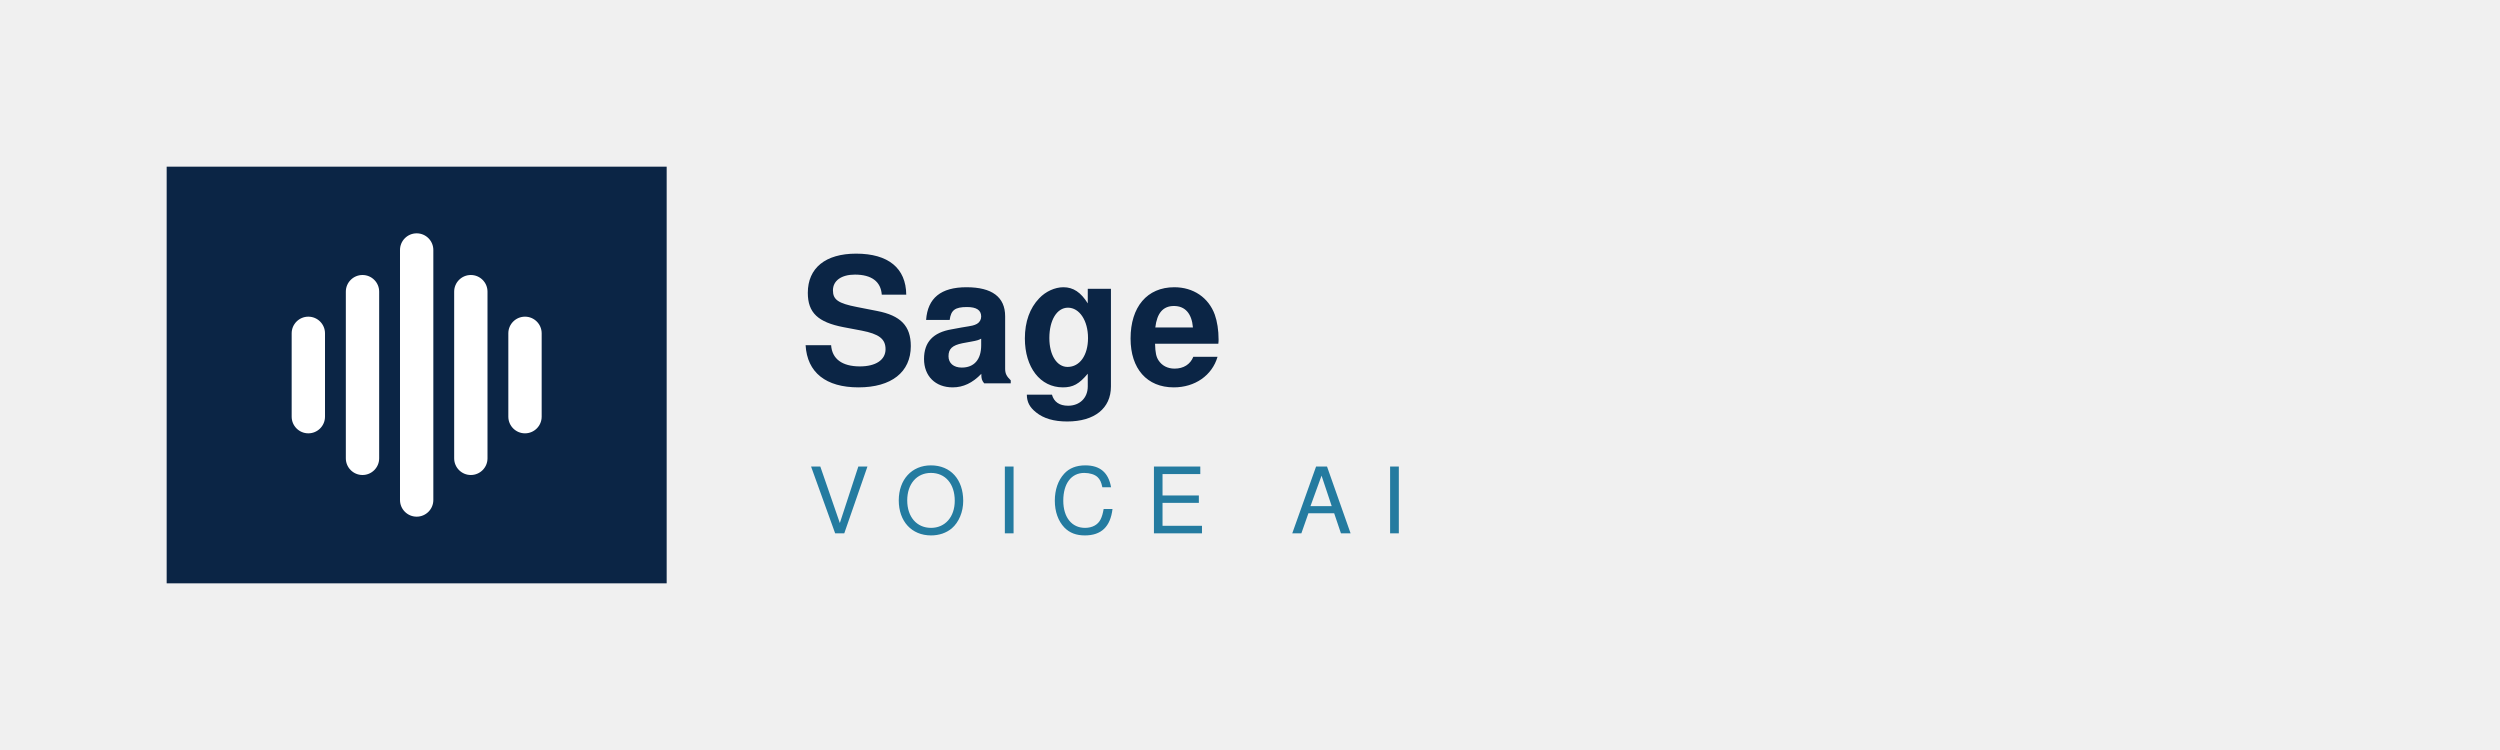
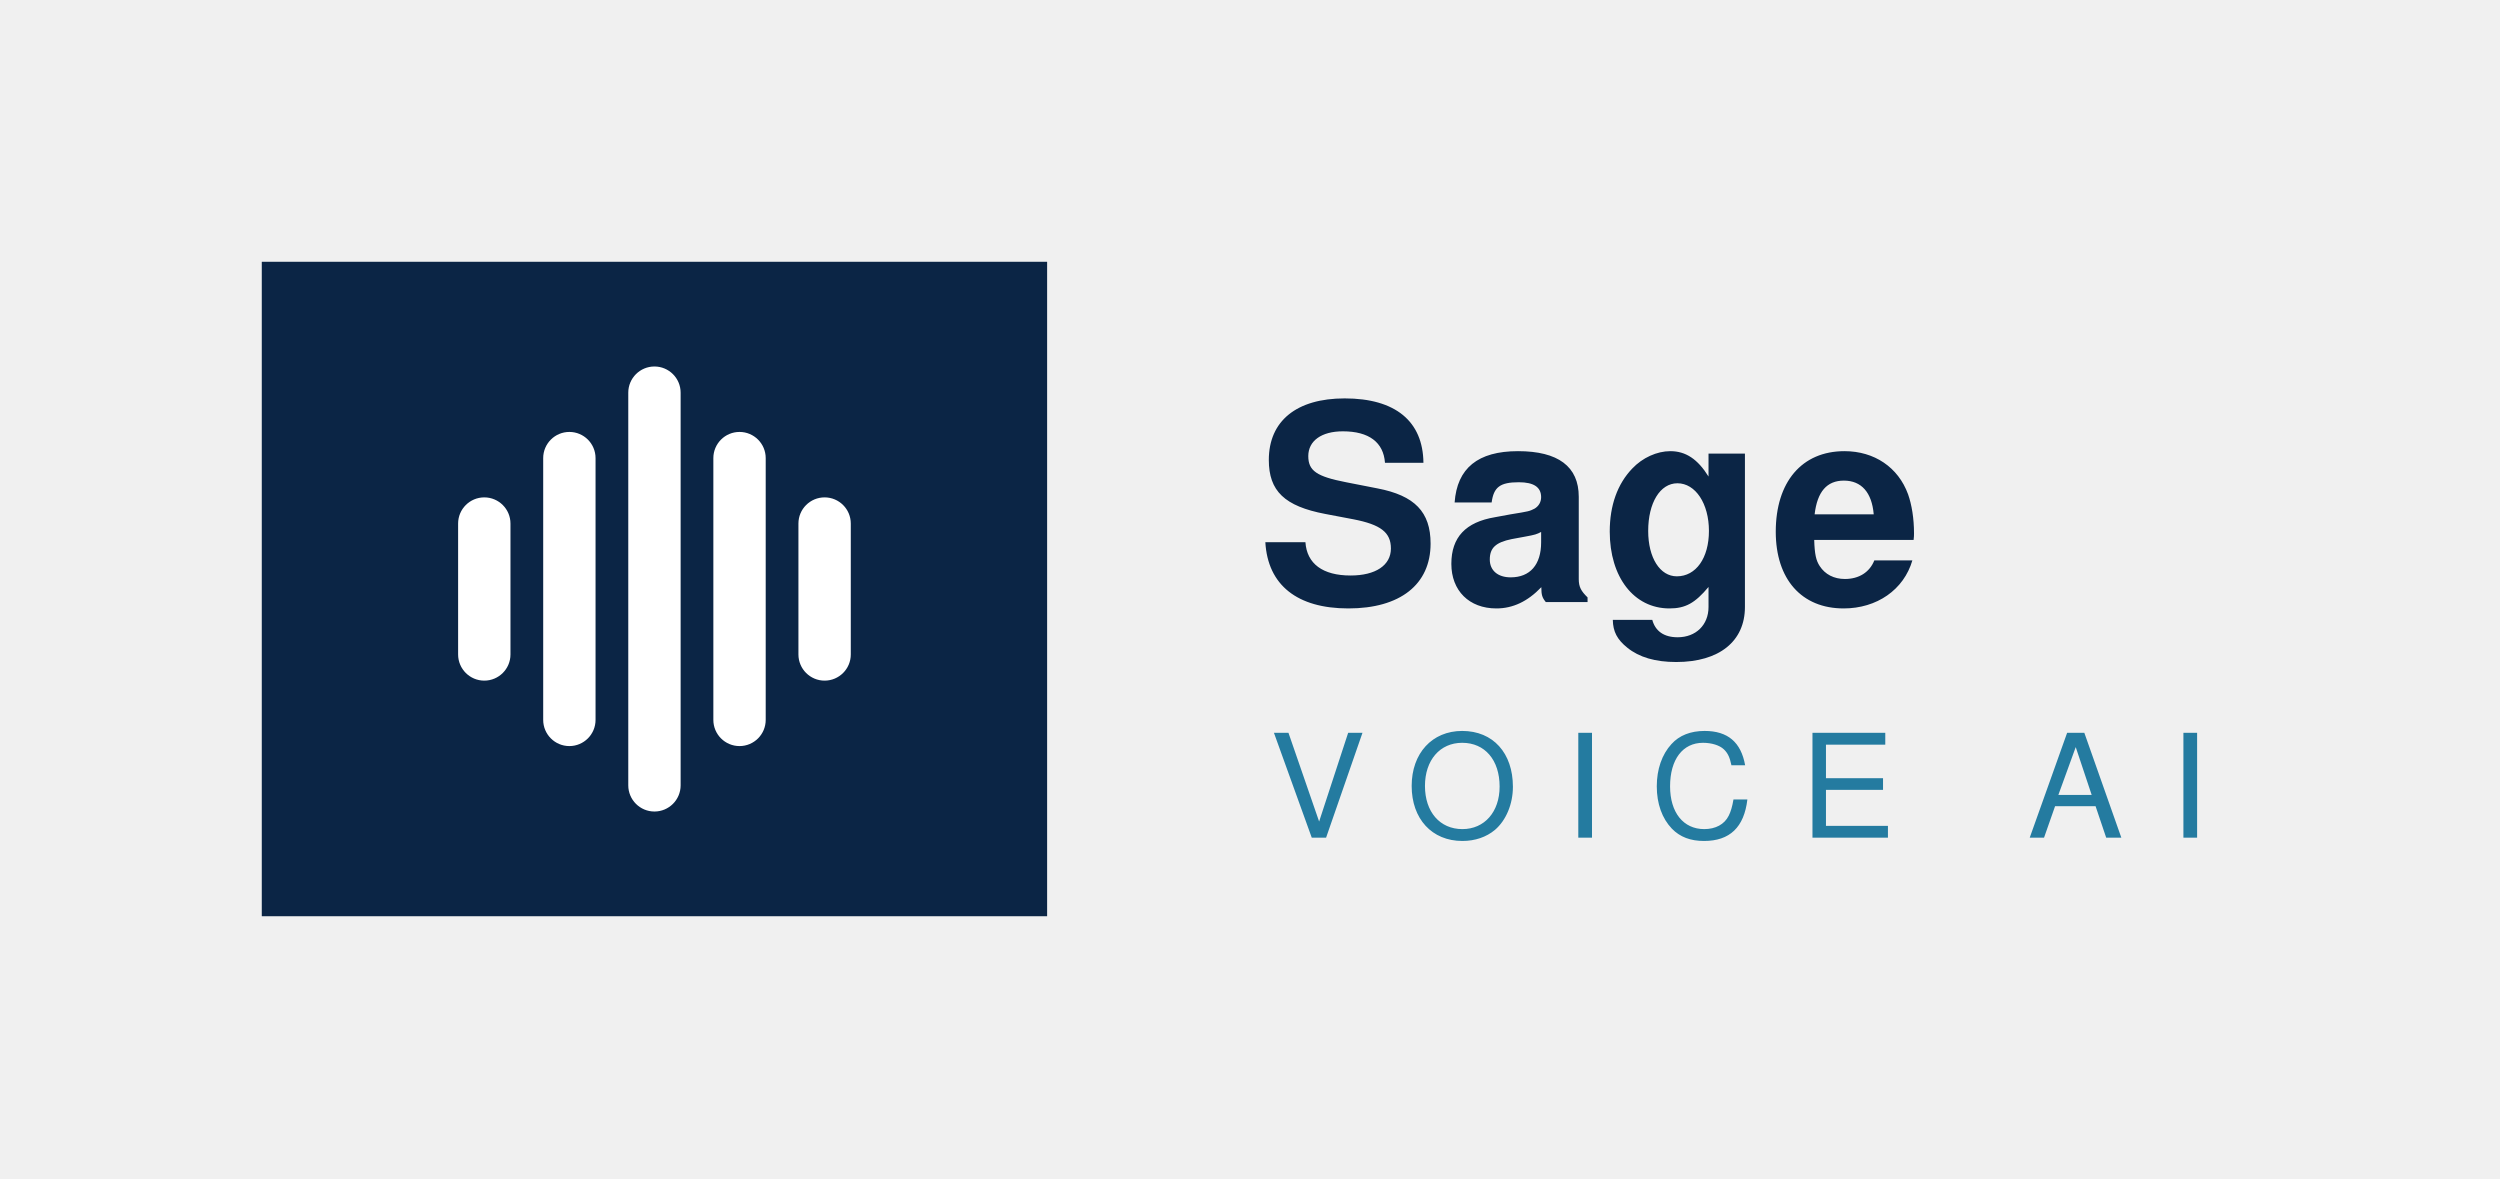
- <svg xmlns="http://www.w3.org/2000/svg" width="300" height="90" viewBox="0 0 300 90" role="img" aria-label="Sage Voice AI">
+ <svg xmlns="http://www.w3.org/2000/svg" width="191" height="90" viewBox="0 0 191 90" role="img" aria-label="Sage Voice AI">
  <rect x="20" y="20" width="60" height="50" fill="#0B2545" />
  <g fill="#FFFFFF">
    <rect x="35" y="38" width="4" height="14" rx="2" />
    <rect x="41.5" y="33" width="4" height="24" rx="2" />
    <rect x="48" y="28" width="4" height="34" rx="2" />
    <rect x="54.5" y="33" width="4" height="24" rx="2" />
    <rect x="61" y="38" width="4" height="14" rx="2" />
  </g>
  <text x="96" y="46" font-family="'Helvetica Neue', Helvetica, Arial, sans-serif" font-size="21" font-weight="700" fill="#0B2545" letter-spacing="0.2">Sage</text>
  <text x="97" y="64" font-family="'Helvetica Neue', Helvetica, Arial, sans-serif" font-size="11" font-weight="400" fill="#247BA0" letter-spacing="3.5">VOICE AI</text>
</svg>
